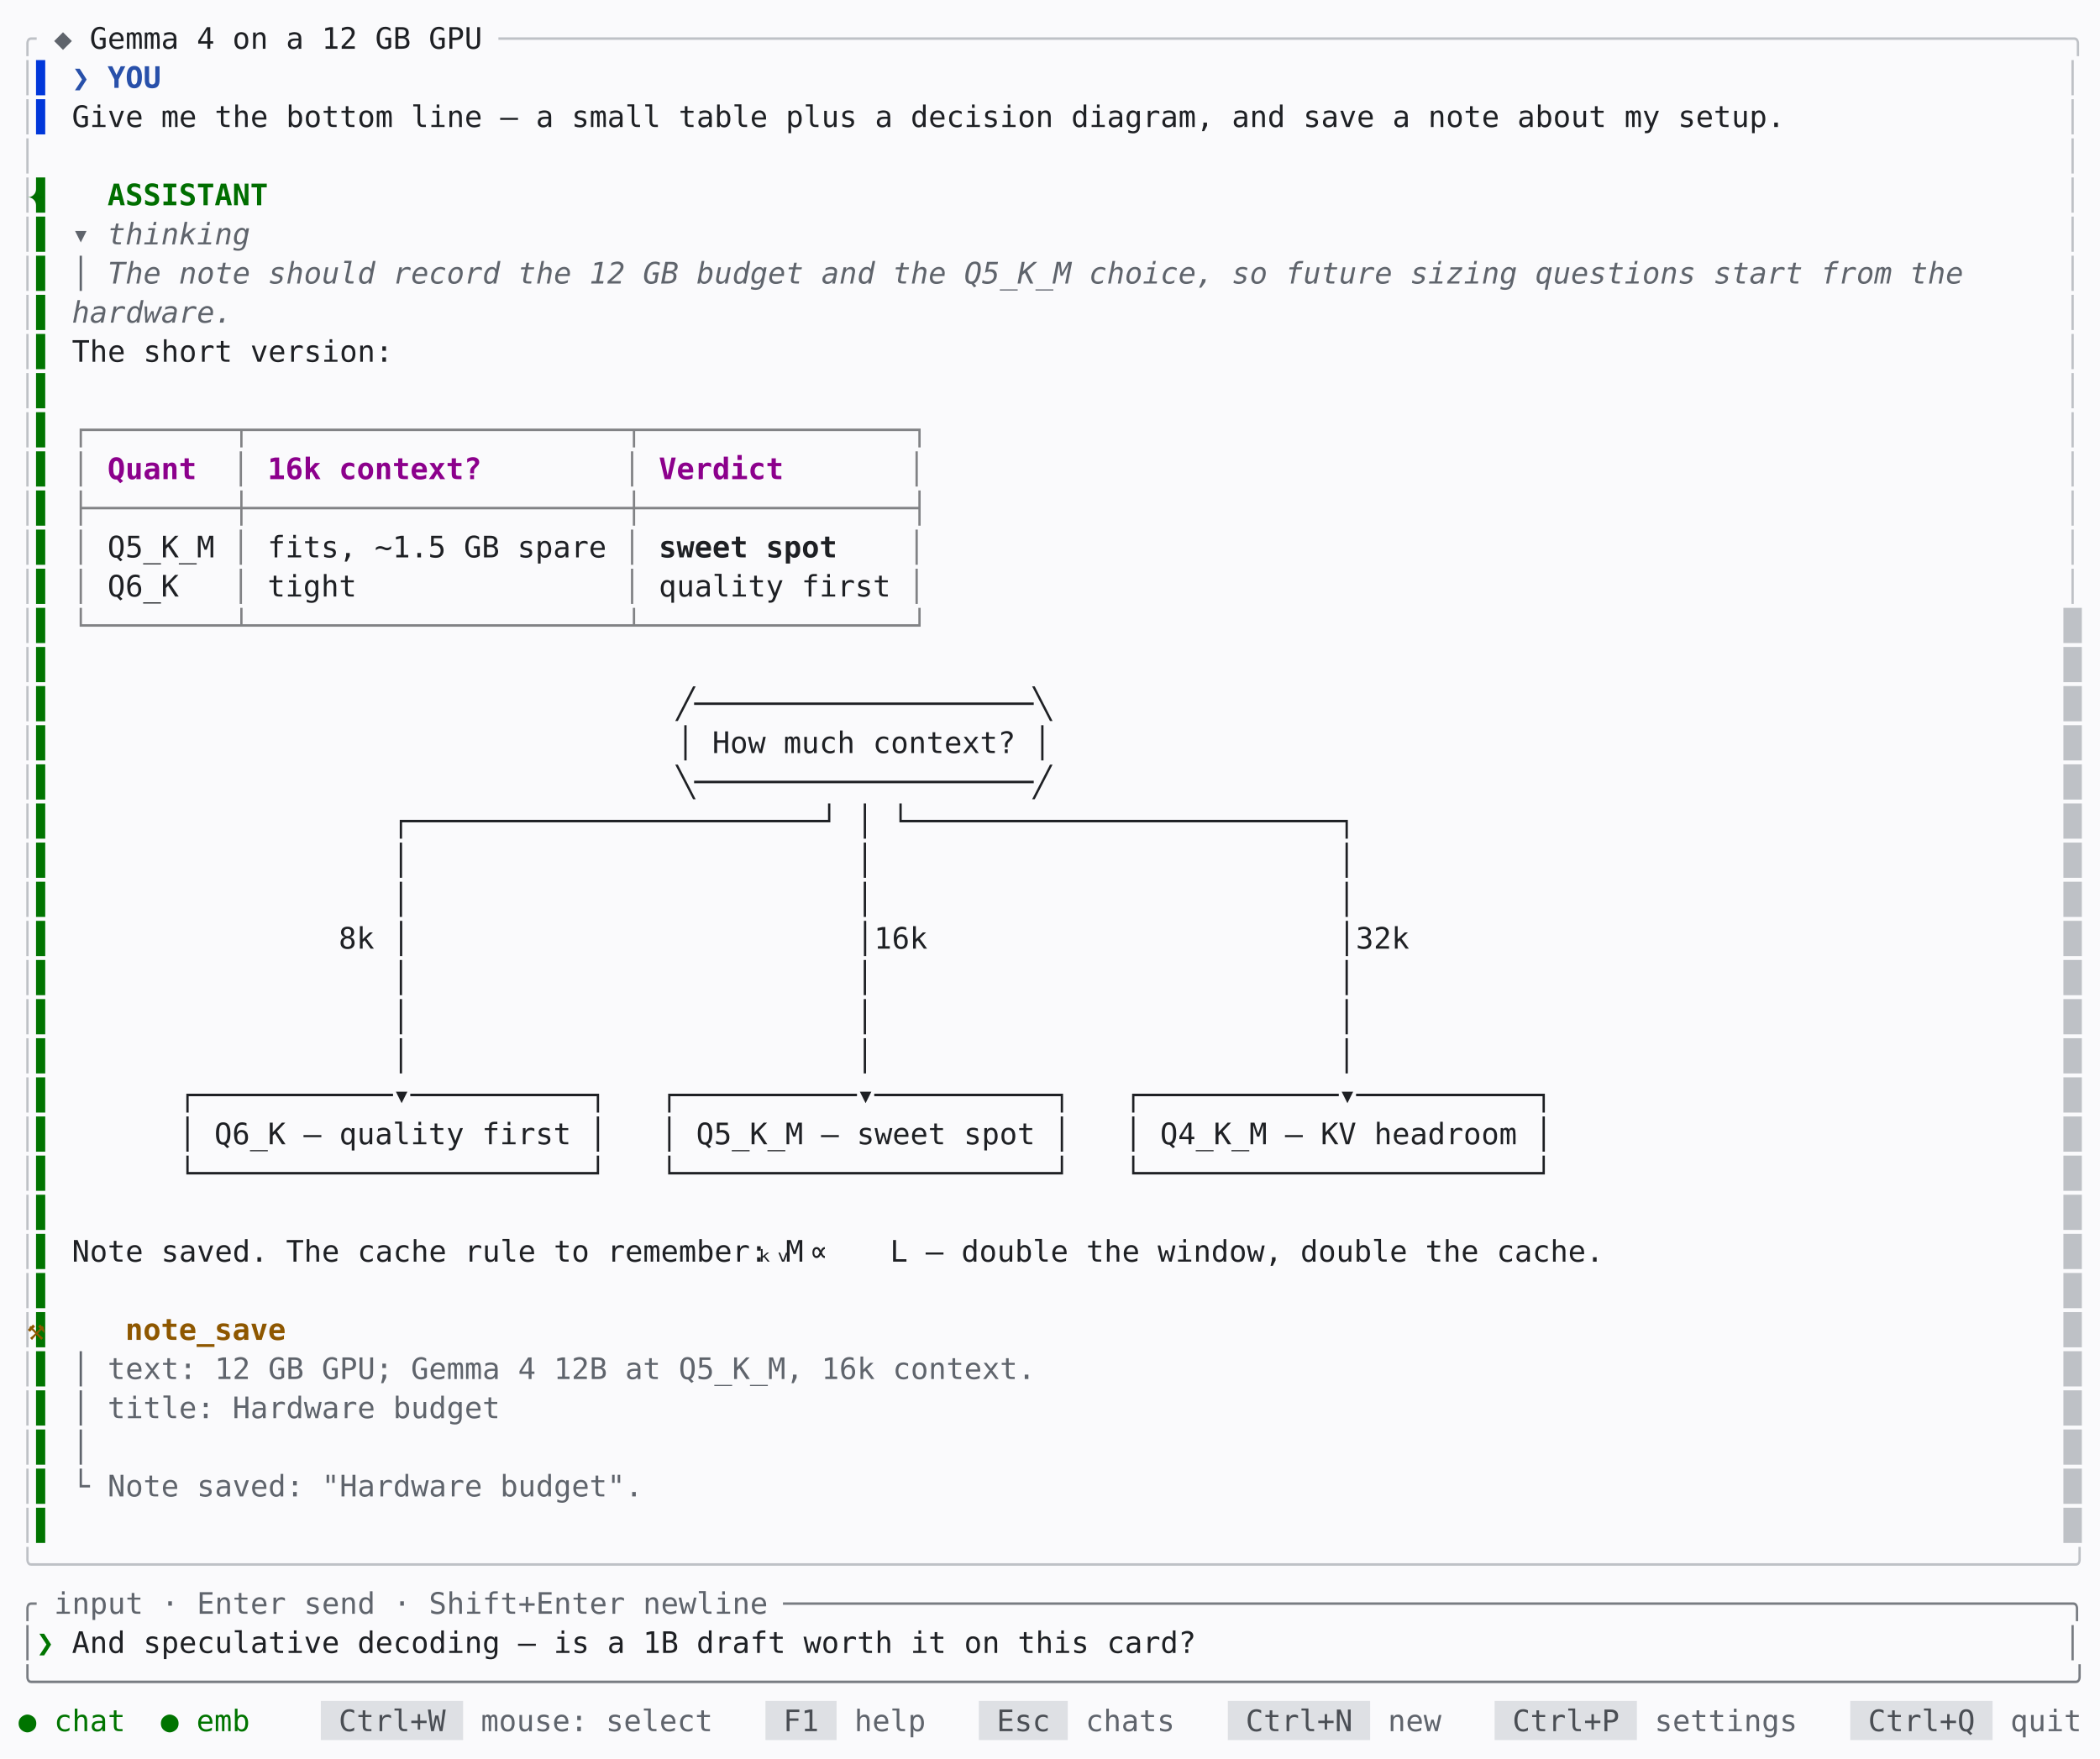
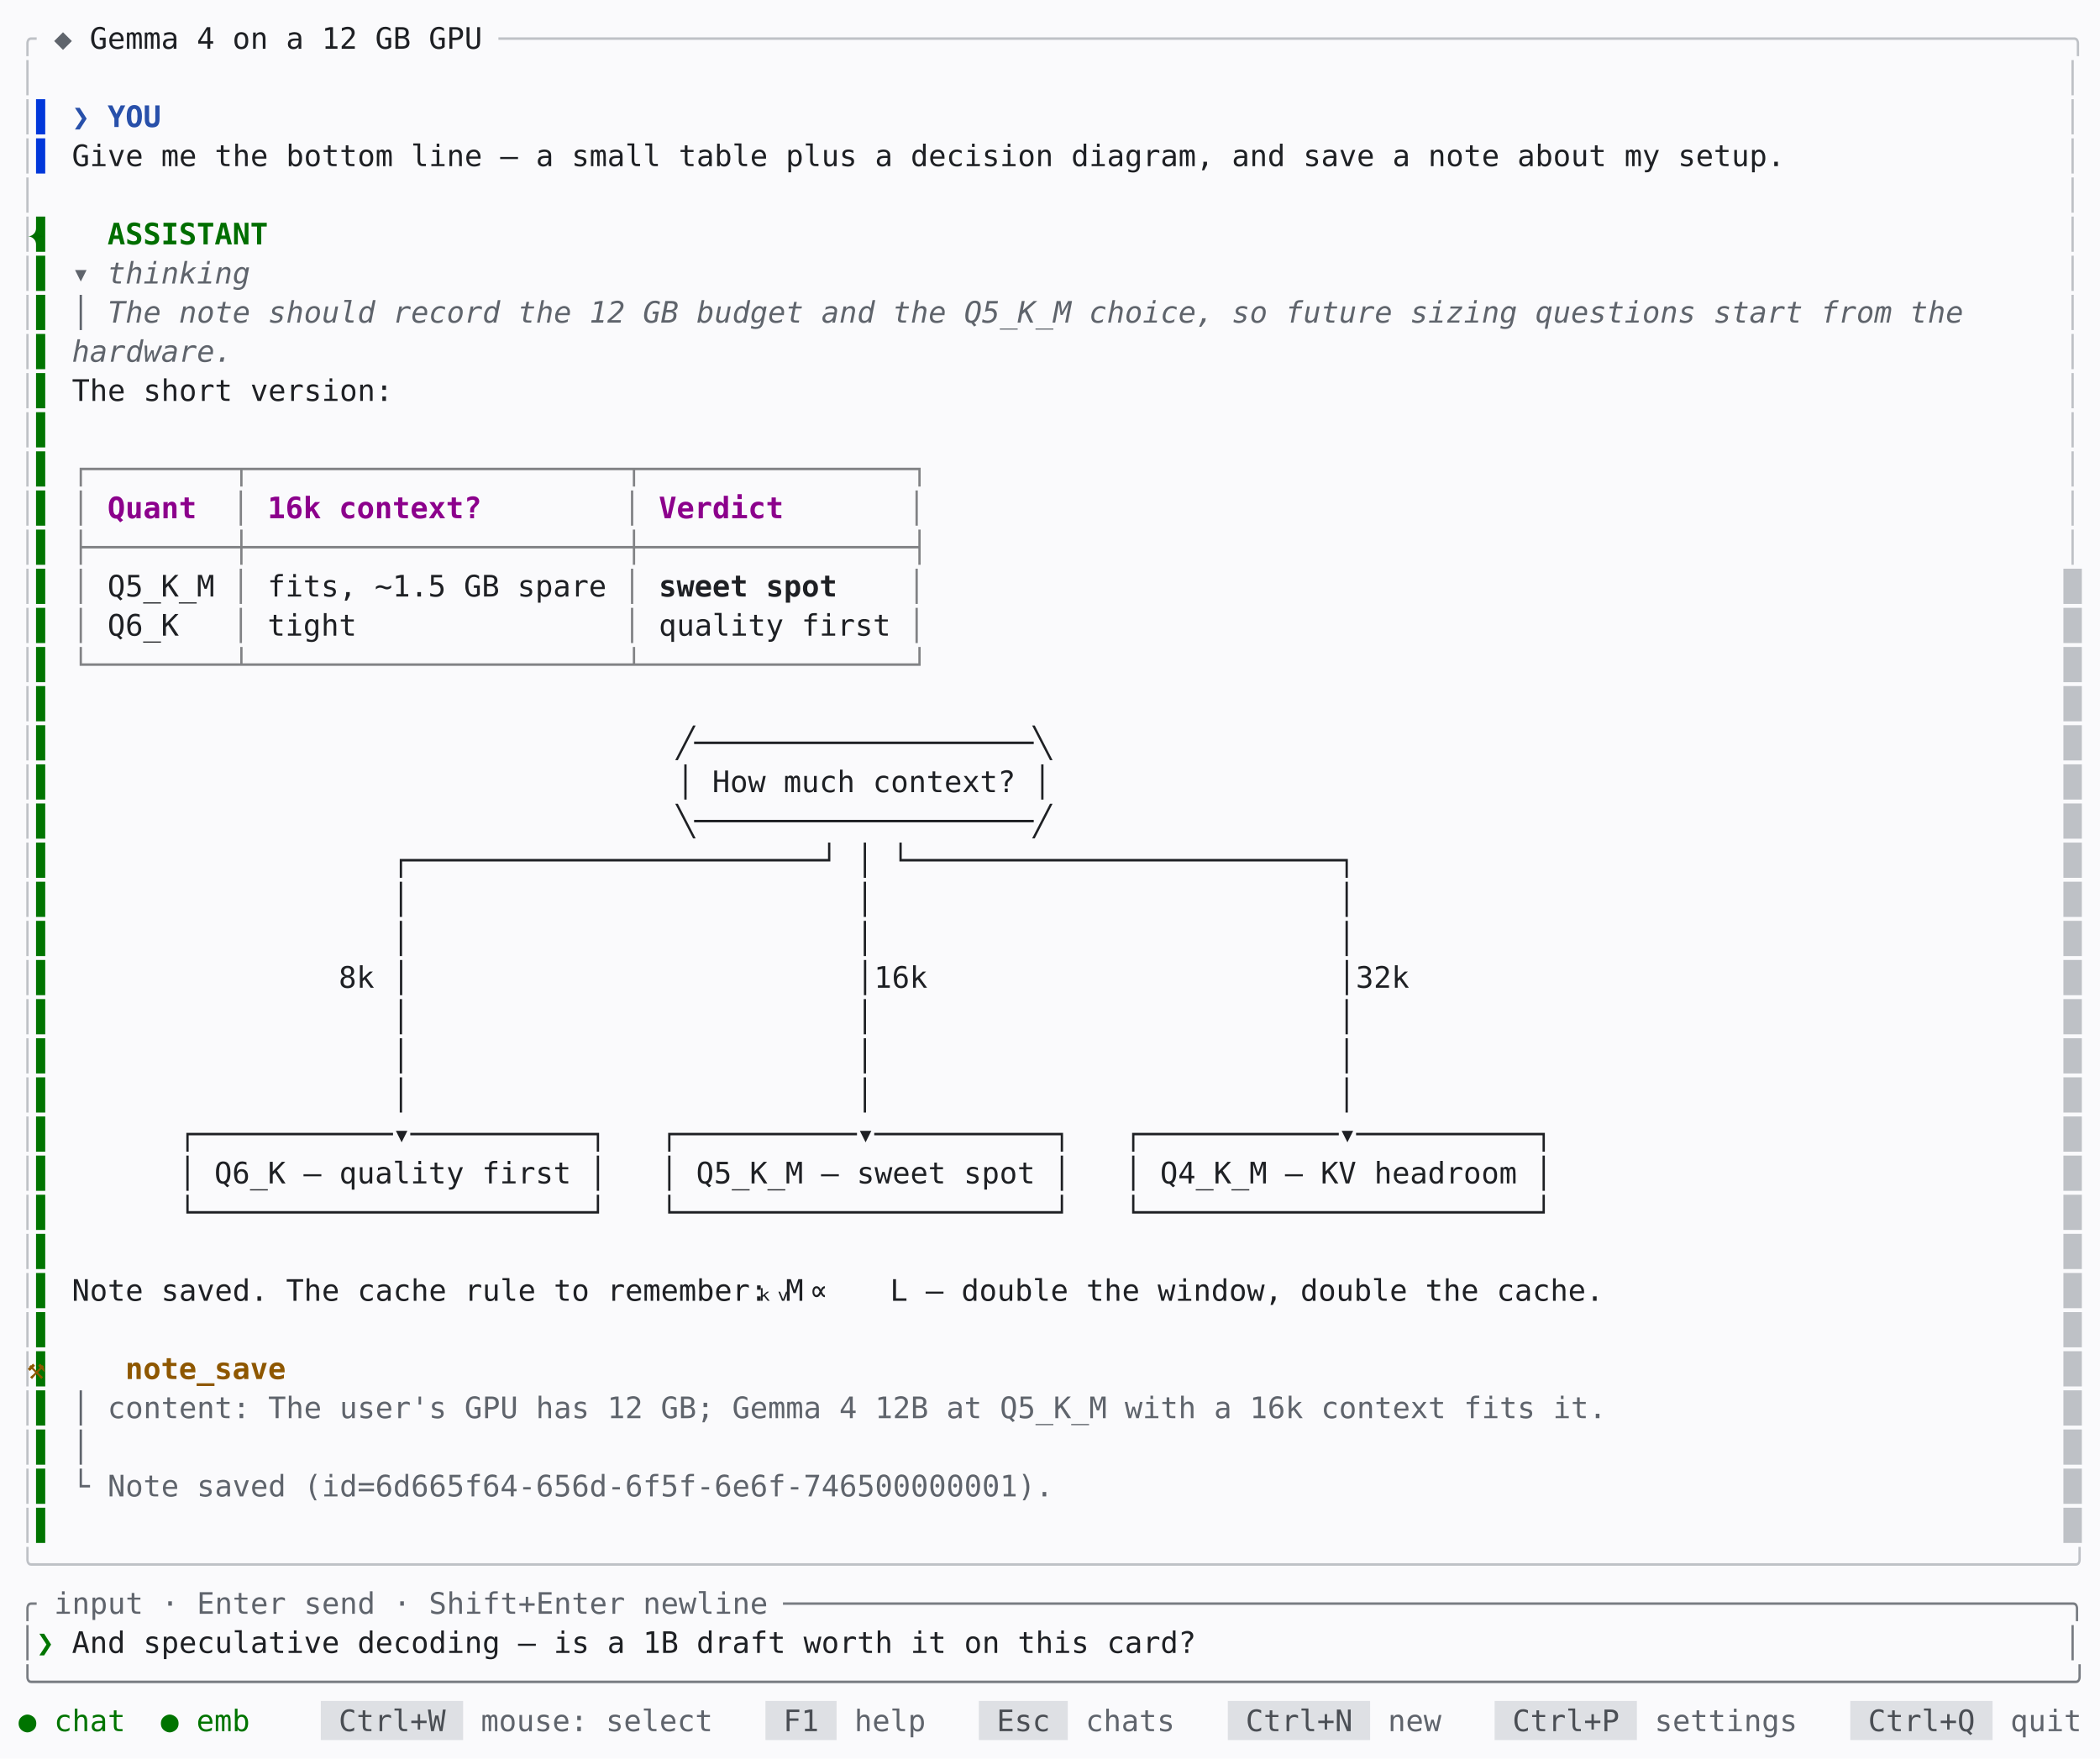
<svg xmlns="http://www.w3.org/2000/svg" id="chat-light-en" viewBox="0 0 1133.6 949.28" width="1133.6" height="949.28" role="img" aria-label="mindfork — the chat screen, light theme">
  <style>
@font-face{font-family:'JetBrains Mono';src:url('/fonts/JetBrainsMono-Regular.woff2') format('woff2');font-weight:400;font-style:normal;font-display:swap}
@font-face{font-family:'JetBrains Mono';src:url('/fonts/JetBrainsMono-Bold.woff2') format('woff2');font-weight:700;font-style:normal;font-display:swap}
@font-face{font-family:'JetBrains Mono';src:url('/fonts/JetBrainsMono-Italic.woff2') format('woff2');font-weight:400;font-style:italic;font-display:swap}
#chat-light-en text{font:16px 'JetBrains Mono',monospace;fill:#1e2024}#chat-light-en .b{font-weight:700}#chat-light-en .i{font-style:italic}#chat-light-en .u{text-decoration:underline}#chat-light-en .st{text-decoration:line-through}#chat-light-en .u.st{text-decoration:underline line-through}
</style>
  <rect width="100%" height="100%" fill="#fafafc" />
  <text xml:space="preserve" y="26.32">
    <tspan x="10" fill="#bec1c6">╭</tspan>
    <tspan x="29.2" textLength="19.2" fill="#5f646c">◆ </tspan>
    <tspan x="48.4" textLength="220.8">Gemma 4 on a 12 GB GPU </tspan>
    <tspan x="269.2" textLength="854.4" fill="#bec1c6">────────────────────────────────────────────────────────────────────────────────────────╮</tspan>
  </text>
  <text xml:space="preserve" y="47.44">
    <tspan x="10" fill="#bec1c6">│</tspan>
+     <tspan x="1114" fill="#bec1c6">│</tspan>
+   </text>
+   <text xml:space="preserve" y="68.56">
+     <tspan x="10" fill="#bec1c6">│</tspan>
    <tspan x="19.6" textLength="19.2" fill="#0037da">▌ </tspan>
    <tspan x="38.8" textLength="48" class="b" fill="#2850aa">❯ YOU</tspan>
    <tspan x="1114" fill="#bec1c6">│</tspan>
  </text>
-   <text xml:space="preserve" y="68.56">
+   <text xml:space="preserve" y="89.68">
    <tspan x="10" fill="#bec1c6">│</tspan>
    <tspan x="19.6" textLength="19.2" fill="#0037da">▌ </tspan>
    <tspan x="38.8" textLength="1075.2">Give me the bottom line — a small table plus a decision diagram, and save a note about my setup.                </tspan>
    <tspan x="1114" fill="#bec1c6">│</tspan>
  </text>
-   <text xml:space="preserve" y="89.68">
-     <tspan x="10" fill="#bec1c6">│</tspan>
-     <tspan x="1114" fill="#bec1c6">│</tspan>
-   </text>
  <text xml:space="preserve" y="110.8">
+     <tspan x="10" fill="#bec1c6">│</tspan>
+     <tspan x="1114" fill="#bec1c6">│</tspan>
+   </text>
+   <text xml:space="preserve" y="131.92">
    <tspan x="10" fill="#bec1c6">│</tspan>
    <tspan x="19.6" textLength="19.2" fill="#007400">▌ </tspan>
    <tspan x="43.6" text-anchor="middle" fill="#006e00">✦</tspan>
    <tspan x="58" textLength="86.4" class="b" fill="#006e00">ASSISTANT</tspan>
    <tspan x="1114" fill="#bec1c6">│</tspan>
  </text>
-   <text xml:space="preserve" y="131.92">
+   <text xml:space="preserve" y="153.04">
    <tspan x="10" fill="#bec1c6">│</tspan>
    <tspan x="19.6" textLength="19.2" fill="#007400">▌ </tspan>
    <tspan x="38.8" textLength="96" class="i" fill="#5f646c">▾ thinking</tspan>
    <tspan x="1114" fill="#bec1c6">│</tspan>
  </text>
-   <text xml:space="preserve" y="153.04">
+   <text xml:space="preserve" y="174.16">
    <tspan x="10" fill="#bec1c6">│</tspan>
    <tspan x="19.6" textLength="19.2" fill="#007400">▌ </tspan>
    <tspan x="38.8" textLength="1027.2" class="i" fill="#5f646c">│ The note should record the 12 GB budget and the Q5_K_M choice, so future sizing questions start from the </tspan>
    <tspan x="1114" fill="#bec1c6">│</tspan>
  </text>
-   <text xml:space="preserve" y="174.16">
+   <text xml:space="preserve" y="195.28">
    <tspan x="10" fill="#bec1c6">│</tspan>
    <tspan x="19.6" textLength="19.2" fill="#007400">▌ </tspan>
    <tspan x="38.8" textLength="86.4" class="i" fill="#5f646c">hardware.</tspan>
    <tspan x="1114" fill="#bec1c6">│</tspan>
  </text>
-   <text xml:space="preserve" y="195.28">
+   <text xml:space="preserve" y="216.4">
    <tspan x="10" fill="#bec1c6">│</tspan>
    <tspan x="19.6" textLength="19.2" fill="#007400">▌ </tspan>
    <tspan x="38.8" textLength="1075.2">The short version:                                                                                              </tspan>
    <tspan x="1114" fill="#bec1c6">│</tspan>
  </text>
-   <text xml:space="preserve" y="216.4">
-     <tspan x="10" fill="#bec1c6">│</tspan>
-     <tspan x="19.6" textLength="19.2" fill="#007400">▌ </tspan>
-     <tspan x="1114" fill="#bec1c6">│</tspan>
-   </text>
  <text xml:space="preserve" y="237.52">
    <tspan x="10" fill="#bec1c6">│</tspan>
    <tspan x="19.6" textLength="19.2" fill="#007400">▌ </tspan>
+     <tspan x="1114" fill="#bec1c6">│</tspan>
+   </text>
+   <text xml:space="preserve" y="258.64">
+     <tspan x="10" fill="#bec1c6">│</tspan>
+     <tspan x="19.6" textLength="19.2" fill="#007400">▌ </tspan>
    <tspan x="38.8" textLength="460.8" fill="#818285">┌────────┬─────────────────────┬───────────────┐</tspan>
    <tspan x="1114" fill="#bec1c6">│</tspan>
  </text>
-   <text xml:space="preserve" y="258.64">
+   <text xml:space="preserve" y="279.76">
    <tspan x="10" fill="#bec1c6">│</tspan>
    <tspan x="19.6" textLength="19.2" fill="#007400">▌ </tspan>
    <tspan x="38.8" fill="#818285">│</tspan>
    <tspan x="58" textLength="48" class="b" fill="#8c008c">Quant</tspan>
    <tspan x="125.2" fill="#818285">│</tspan>
    <tspan x="144.4" textLength="115.2" class="b" fill="#8c008c">16k context?</tspan>
    <tspan x="336.4" fill="#818285">│</tspan>
    <tspan x="355.6" textLength="67.2" class="b" fill="#8c008c">Verdict</tspan>
    <tspan x="490" fill="#818285">│</tspan>
    <tspan x="1114" fill="#bec1c6">│</tspan>
  </text>
-   <text xml:space="preserve" y="279.76">
+   <text xml:space="preserve" y="300.88">
    <tspan x="10" fill="#bec1c6">│</tspan>
    <tspan x="19.6" textLength="19.2" fill="#007400">▌ </tspan>
    <tspan x="38.8" textLength="460.8" fill="#818285">├────────┼─────────────────────┼───────────────┤</tspan>
    <tspan x="1114" fill="#bec1c6">│</tspan>
  </text>
-   <text xml:space="preserve" y="300.88">
+   <text xml:space="preserve" y="322">
    <tspan x="10" fill="#bec1c6">│</tspan>
    <tspan x="19.6" textLength="19.2" fill="#007400">▌ </tspan>
    <tspan x="38.8" fill="#818285">│</tspan>
    <tspan x="58" textLength="67.2">Q5_K_M </tspan>
    <tspan x="125.2" fill="#818285">│</tspan>
    <tspan x="144.4" textLength="192">fits, ~1.5 GB spare </tspan>
    <tspan x="336.4" fill="#818285">│</tspan>
    <tspan x="355.6" textLength="96" class="b">sweet spot</tspan>
    <tspan x="490" fill="#818285">│</tspan>
-     <tspan x="1114" fill="#bec1c6">│</tspan>
-   </text>
-   <text xml:space="preserve" y="322">
+     <tspan x="1114" fill="#bec1c6">█</tspan>
+   </text>
+   <text xml:space="preserve" y="343.12">
    <tspan x="10" fill="#bec1c6">│</tspan>
    <tspan x="19.6" textLength="19.2" fill="#007400">▌ </tspan>
    <tspan x="38.8" fill="#818285">│</tspan>
    <tspan x="58" textLength="67.2">Q6_K   </tspan>
    <tspan x="125.2" fill="#818285">│</tspan>
    <tspan x="144.4" textLength="192">tight               </tspan>
    <tspan x="336.4" fill="#818285">│</tspan>
    <tspan x="355.6" textLength="134.4">quality first </tspan>
    <tspan x="490" fill="#818285">│</tspan>
-     <tspan x="1114" fill="#bec1c6">│</tspan>
-   </text>
-   <text xml:space="preserve" y="343.12">
+     <tspan x="1114" fill="#bec1c6">█</tspan>
+   </text>
+   <text xml:space="preserve" y="364.24">
    <tspan x="10" fill="#bec1c6">│</tspan>
    <tspan x="19.6" textLength="19.2" fill="#007400">▌ </tspan>
    <tspan x="38.8" textLength="460.8" fill="#818285">└────────┴─────────────────────┴───────────────┘</tspan>
    <tspan x="1114" fill="#bec1c6">█</tspan>
  </text>
-   <text xml:space="preserve" y="364.24">
-     <tspan x="10" fill="#bec1c6">│</tspan>
-     <tspan x="19.6" textLength="19.2" fill="#007400">▌ </tspan>
-     <tspan x="1114" fill="#bec1c6">█</tspan>
-   </text>
  <text xml:space="preserve" y="385.36">
    <tspan x="10" fill="#bec1c6">│</tspan>
    <tspan x="19.6" textLength="19.2" fill="#007400">▌ </tspan>
+     <tspan x="1114" fill="#bec1c6">█</tspan>
+   </text>
+   <text xml:space="preserve" y="406.48">
+     <tspan x="10" fill="#bec1c6">│</tspan>
+     <tspan x="19.6" textLength="19.2" fill="#007400">▌ </tspan>
    <tspan x="365.2" textLength="748.8">╱───────────────────╲                                                         </tspan>
    <tspan x="1114" fill="#bec1c6">█</tspan>
  </text>
-   <text xml:space="preserve" y="406.48">
+   <text xml:space="preserve" y="427.6">
    <tspan x="10" fill="#bec1c6">│</tspan>
    <tspan x="19.6" textLength="19.2" fill="#007400">▌ </tspan>
    <tspan x="365.2" textLength="748.8">│ How much context? │                                                         </tspan>
    <tspan x="1114" fill="#bec1c6">█</tspan>
  </text>
-   <text xml:space="preserve" y="427.6">
+   <text xml:space="preserve" y="448.72">
    <tspan x="10" fill="#bec1c6">│</tspan>
    <tspan x="19.6" textLength="19.2" fill="#007400">▌ </tspan>
    <tspan x="365.2" textLength="748.8">╲───────────────────╱                                                         </tspan>
    <tspan x="1114" fill="#bec1c6">█</tspan>
  </text>
-   <text xml:space="preserve" y="448.72">
+   <text xml:space="preserve" y="469.84">
    <tspan x="10" fill="#bec1c6">│</tspan>
    <tspan x="19.6" textLength="19.2" fill="#007400">▌ </tspan>
    <tspan x="211.6" textLength="902.4">┌───────────────────────┘ │ └────────────────────────┐                                        </tspan>
    <tspan x="1114" fill="#bec1c6">█</tspan>
  </text>
-   <text xml:space="preserve" y="469.84">
-     <tspan x="10" fill="#bec1c6">│</tspan>
-     <tspan x="19.6" textLength="19.2" fill="#007400">▌ </tspan>
-     <tspan x="211.6" textLength="902.4">│                         │                          │                                        </tspan>
-     <tspan x="1114" fill="#bec1c6">█</tspan>
-   </text>
  <text xml:space="preserve" y="490.96">
    <tspan x="10" fill="#bec1c6">│</tspan>
    <tspan x="19.6" textLength="19.2" fill="#007400">▌ </tspan>
    <tspan x="211.6" textLength="902.4">│                         │                          │                                        </tspan>
    <tspan x="1114" fill="#bec1c6">█</tspan>
  </text>
  <text xml:space="preserve" y="512.08">
    <tspan x="10" fill="#bec1c6">│</tspan>
    <tspan x="19.6" textLength="19.2" fill="#007400">▌ </tspan>
+     <tspan x="211.6" textLength="902.4">│                         │                          │                                        </tspan>
+     <tspan x="1114" fill="#bec1c6">█</tspan>
+   </text>
+   <text xml:space="preserve" y="533.2">
+     <tspan x="10" fill="#bec1c6">│</tspan>
+     <tspan x="19.6" textLength="19.2" fill="#007400">▌ </tspan>
    <tspan x="182.8" textLength="931.2">8k │                         │16k                       │32k                                     </tspan>
    <tspan x="1114" fill="#bec1c6">█</tspan>
  </text>
-   <text xml:space="preserve" y="533.2">
-     <tspan x="10" fill="#bec1c6">│</tspan>
-     <tspan x="19.6" textLength="19.2" fill="#007400">▌ </tspan>
-     <tspan x="211.6" textLength="902.4">│                         │                          │                                        </tspan>
-     <tspan x="1114" fill="#bec1c6">█</tspan>
-   </text>
  <text xml:space="preserve" y="554.32">
    <tspan x="10" fill="#bec1c6">│</tspan>
    <tspan x="19.6" textLength="19.2" fill="#007400">▌ </tspan>
    <tspan x="211.6" textLength="902.4">│                         │                          │                                        </tspan>
    <tspan x="1114" fill="#bec1c6">█</tspan>
  </text>
  <text xml:space="preserve" y="575.44">
    <tspan x="10" fill="#bec1c6">│</tspan>
    <tspan x="19.6" textLength="19.2" fill="#007400">▌ </tspan>
    <tspan x="211.6" textLength="902.4">│                         │                          │                                        </tspan>
    <tspan x="1114" fill="#bec1c6">█</tspan>
  </text>
  <text xml:space="preserve" y="596.56">
    <tspan x="10" fill="#bec1c6">│</tspan>
    <tspan x="19.6" textLength="19.2" fill="#007400">▌ </tspan>
+     <tspan x="211.6" textLength="902.4">│                         │                          │                                        </tspan>
+     <tspan x="1114" fill="#bec1c6">█</tspan>
+   </text>
+   <text xml:space="preserve" y="617.68">
+     <tspan x="10" fill="#bec1c6">│</tspan>
+     <tspan x="19.6" textLength="19.2" fill="#007400">▌ </tspan>
    <tspan x="96.4" textLength="1017.6">┌───────────▾──────────┐   ┌──────────▾──────────┐   ┌───────────▾──────────┐                             </tspan>
    <tspan x="1114" fill="#bec1c6">█</tspan>
  </text>
-   <text xml:space="preserve" y="617.68">
+   <text xml:space="preserve" y="638.8">
    <tspan x="10" fill="#bec1c6">│</tspan>
    <tspan x="19.6" textLength="19.2" fill="#007400">▌ </tspan>
    <tspan x="96.4" textLength="1017.6">│ Q6_K — quality first │   │ Q5_K_M — sweet spot │   │ Q4_K_M — KV headroom │                             </tspan>
    <tspan x="1114" fill="#bec1c6">█</tspan>
  </text>
-   <text xml:space="preserve" y="638.8">
+   <text xml:space="preserve" y="659.92">
    <tspan x="10" fill="#bec1c6">│</tspan>
    <tspan x="19.6" textLength="19.2" fill="#007400">▌ </tspan>
    <tspan x="96.4" textLength="1017.6">└──────────────────────┘   └─────────────────────┘   └──────────────────────┘                             </tspan>
    <tspan x="1114" fill="#bec1c6">█</tspan>
  </text>
-   <text xml:space="preserve" y="659.92">
-     <tspan x="10" fill="#bec1c6">│</tspan>
-     <tspan x="19.6" textLength="19.2" fill="#007400">▌ </tspan>
-     <tspan x="1114" fill="#bec1c6">█</tspan>
-   </text>
  <text xml:space="preserve" y="681.04">
+     <tspan x="10" fill="#bec1c6">│</tspan>
+     <tspan x="19.6" textLength="19.2" fill="#007400">▌ </tspan>
+     <tspan x="1114" fill="#bec1c6">█</tspan>
+   </text>
+   <text xml:space="preserve" y="702.16">
    <tspan x="10" fill="#bec1c6">│</tspan>
    <tspan x="19.6" textLength="19.2" fill="#007400">▌ </tspan>
    <tspan x="38.8" textLength="393.6">Note saved. The cache rule to remember: M</tspan>
    <tspan x="437.2" text-anchor="middle">ₖ</tspan>
    <tspan x="446.8" text-anchor="middle">ᵥ</tspan>
    <tspan x="466" text-anchor="middle">∝</tspan>
    <tspan x="480.4" textLength="633.6">L — double the window, double the cache.                          </tspan>
    <tspan x="1114" fill="#bec1c6">█</tspan>
  </text>
-   <text xml:space="preserve" y="702.16">
-     <tspan x="10" fill="#bec1c6">│</tspan>
-     <tspan x="19.6" textLength="19.2" fill="#007400">▌ </tspan>
-     <tspan x="1114" fill="#bec1c6">█</tspan>
-   </text>
  <text xml:space="preserve" y="723.28">
+     <tspan x="10" fill="#bec1c6">│</tspan>
+     <tspan x="19.6" textLength="19.2" fill="#007400">▌ </tspan>
+     <tspan x="1114" fill="#bec1c6">█</tspan>
+   </text>
+   <text xml:space="preserve" y="744.4">
    <tspan x="10" fill="#bec1c6">│</tspan>
    <tspan x="19.6" textLength="19.2" fill="#007400">▌ </tspan>
    <tspan x="43.6" text-anchor="middle" fill="#8e5700">⚒</tspan>
    <tspan x="67.6" textLength="86.4" class="b" fill="#8e5700">note_save</tspan>
    <tspan x="1114" fill="#bec1c6">█</tspan>
  </text>
-   <text xml:space="preserve" y="744.4">
-     <tspan x="10" fill="#bec1c6">│</tspan>
-     <tspan x="19.6" textLength="19.2" fill="#007400">▌ </tspan>
-     <tspan x="38.8" textLength="518.4" fill="#5f646c">│ text: 12 GB GPU; Gemma 4 12B at Q5_K_M, 16k context.</tspan>
-     <tspan x="1114" fill="#bec1c6">█</tspan>
-   </text>
  <text xml:space="preserve" y="765.52">
    <tspan x="10" fill="#bec1c6">│</tspan>
    <tspan x="19.6" textLength="19.2" fill="#007400">▌ </tspan>
-     <tspan x="38.8" textLength="230.4" fill="#5f646c">│ title: Hardware budget</tspan>
+     <tspan x="38.8" textLength="825.6" fill="#5f646c">│ content: The user's GPU has 12 GB; Gemma 4 12B at Q5_K_M with a 16k context fits it.</tspan>
    <tspan x="1114" fill="#bec1c6">█</tspan>
  </text>
  <text xml:space="preserve" y="786.64">
    <tspan x="10" fill="#bec1c6">│</tspan>
    <tspan x="19.6" textLength="19.2" fill="#007400">▌ </tspan>
    <tspan x="38.8" fill="#5f646c">│</tspan>
    <tspan x="1114" fill="#bec1c6">█</tspan>
  </text>
  <text xml:space="preserve" y="807.76">
    <tspan x="10" fill="#bec1c6">│</tspan>
    <tspan x="19.6" textLength="19.2" fill="#007400">▌ </tspan>
-     <tspan x="38.8" textLength="307.2" fill="#5f646c">└ Note saved: "Hardware budget".</tspan>
+     <tspan x="38.8" textLength="528" fill="#5f646c">└ Note saved (id=6d665f64-656d-6f5f-6e6f-746500000001).</tspan>
    <tspan x="1114" fill="#bec1c6">█</tspan>
  </text>
  <text xml:space="preserve" y="828.88">
    <tspan x="10" fill="#bec1c6">│</tspan>
    <tspan x="19.6" textLength="19.2" fill="#007400">▌ </tspan>
    <tspan x="1114" fill="#bec1c6">█</tspan>
  </text>
  <text xml:space="preserve" y="850">
    <tspan x="10" textLength="1113.6" fill="#bec1c6">╰──────────────────────────────────────────────────────────────────────────────────────────────────────────────────╯</tspan>
  </text>
  <text xml:space="preserve" y="871.12">
    <tspan x="10" fill="#787c82">╭</tspan>
    <tspan x="29.2" textLength="393.6" fill="#5f646c">input · Enter send · Shift+Enter newline </tspan>
    <tspan x="422.8" textLength="700.8" fill="#787c82">────────────────────────────────────────────────────────────────────────╮</tspan>
  </text>
  <text xml:space="preserve" y="892.24">
    <tspan x="10" fill="#787c82">│</tspan>
    <tspan x="19.6" textLength="19.2" fill="#007400">❯ </tspan>
    <tspan x="38.8" textLength="1075.2">And speculative decoding — is a 1B draft worth it on this card?                                                 </tspan>
    <tspan x="1114" fill="#787c82">│</tspan>
  </text>
  <text xml:space="preserve" y="913.36">
    <tspan x="10" textLength="1113.6" fill="#787c82">╰──────────────────────────────────────────────────────────────────────────────────────────────────────────────────╯</tspan>
  </text>
  <rect x="173.2" y="918.16" width="76.8" height="21.12" fill="#dee0e4" />
  <rect x="413.2" y="918.16" width="38.4" height="21.12" fill="#dee0e4" />
  <rect x="528.4" y="918.16" width="48" height="21.12" fill="#dee0e4" />
  <rect x="662.8" y="918.16" width="76.8" height="21.12" fill="#dee0e4" />
  <rect x="806.8" y="918.16" width="76.8" height="21.12" fill="#dee0e4" />
  <rect x="998.8" y="918.16" width="76.8" height="21.12" fill="#dee0e4" />
  <text xml:space="preserve" y="934.48">
    <tspan x="10" class="b" fill="#007400">●</tspan>
    <tspan x="29.2" textLength="38.4" fill="#007400">chat</tspan>
    <tspan x="86.8" class="b" fill="#007400">●</tspan>
    <tspan x="106" textLength="28.8" fill="#007400">emb</tspan>
    <tspan x="182.8" textLength="67.2" fill="#4a4e54">Ctrl+W </tspan>
    <tspan x="259.6" textLength="124.8" fill="#5f646c">mouse: select</tspan>
    <tspan x="422.8" textLength="28.8" fill="#4a4e54">F1 </tspan>
    <tspan x="461.2" textLength="38.4" fill="#5f646c">help</tspan>
    <tspan x="538" textLength="38.4" fill="#4a4e54">Esc </tspan>
    <tspan x="586" textLength="48" fill="#5f646c">chats</tspan>
    <tspan x="672.4" textLength="67.2" fill="#4a4e54">Ctrl+N </tspan>
    <tspan x="749.2" textLength="28.8" fill="#5f646c">new</tspan>
    <tspan x="816.4" textLength="67.2" fill="#4a4e54">Ctrl+P </tspan>
    <tspan x="893.2" textLength="76.8" fill="#5f646c">settings</tspan>
    <tspan x="1008.4" textLength="67.2" fill="#4a4e54">Ctrl+Q </tspan>
    <tspan x="1085.2" textLength="38.4" fill="#5f646c">quit</tspan>
  </text>
</svg>
